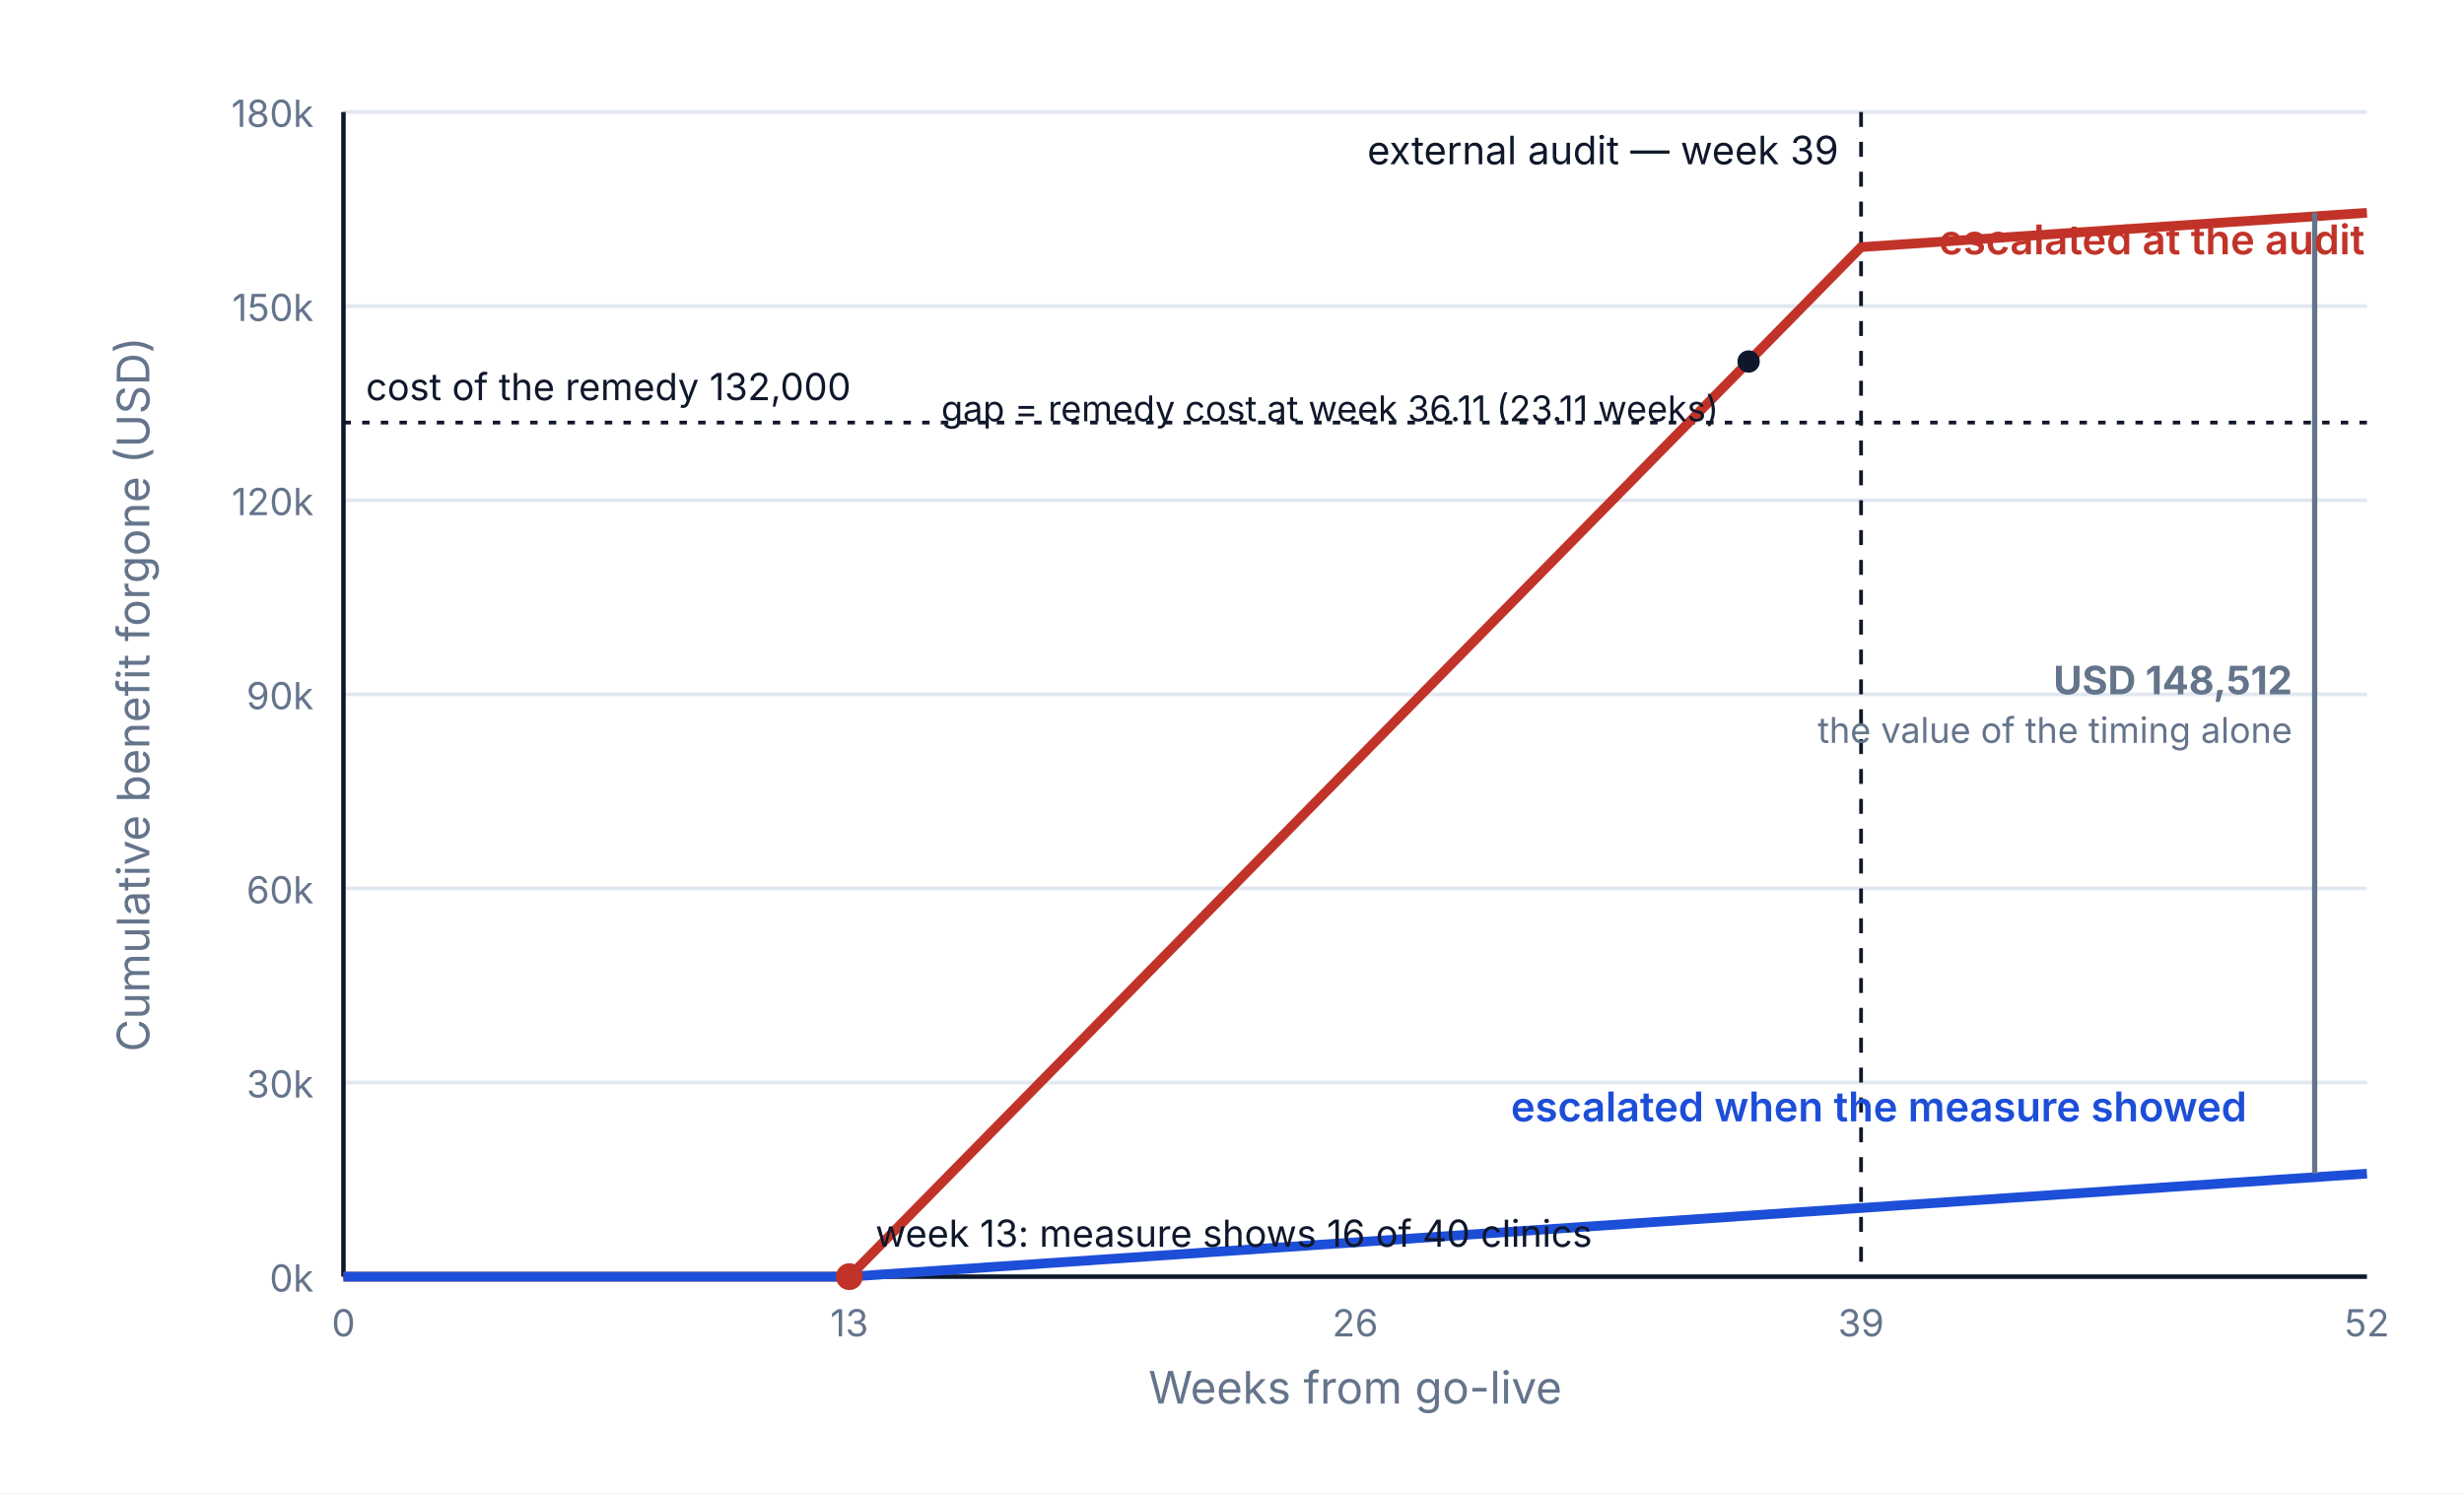
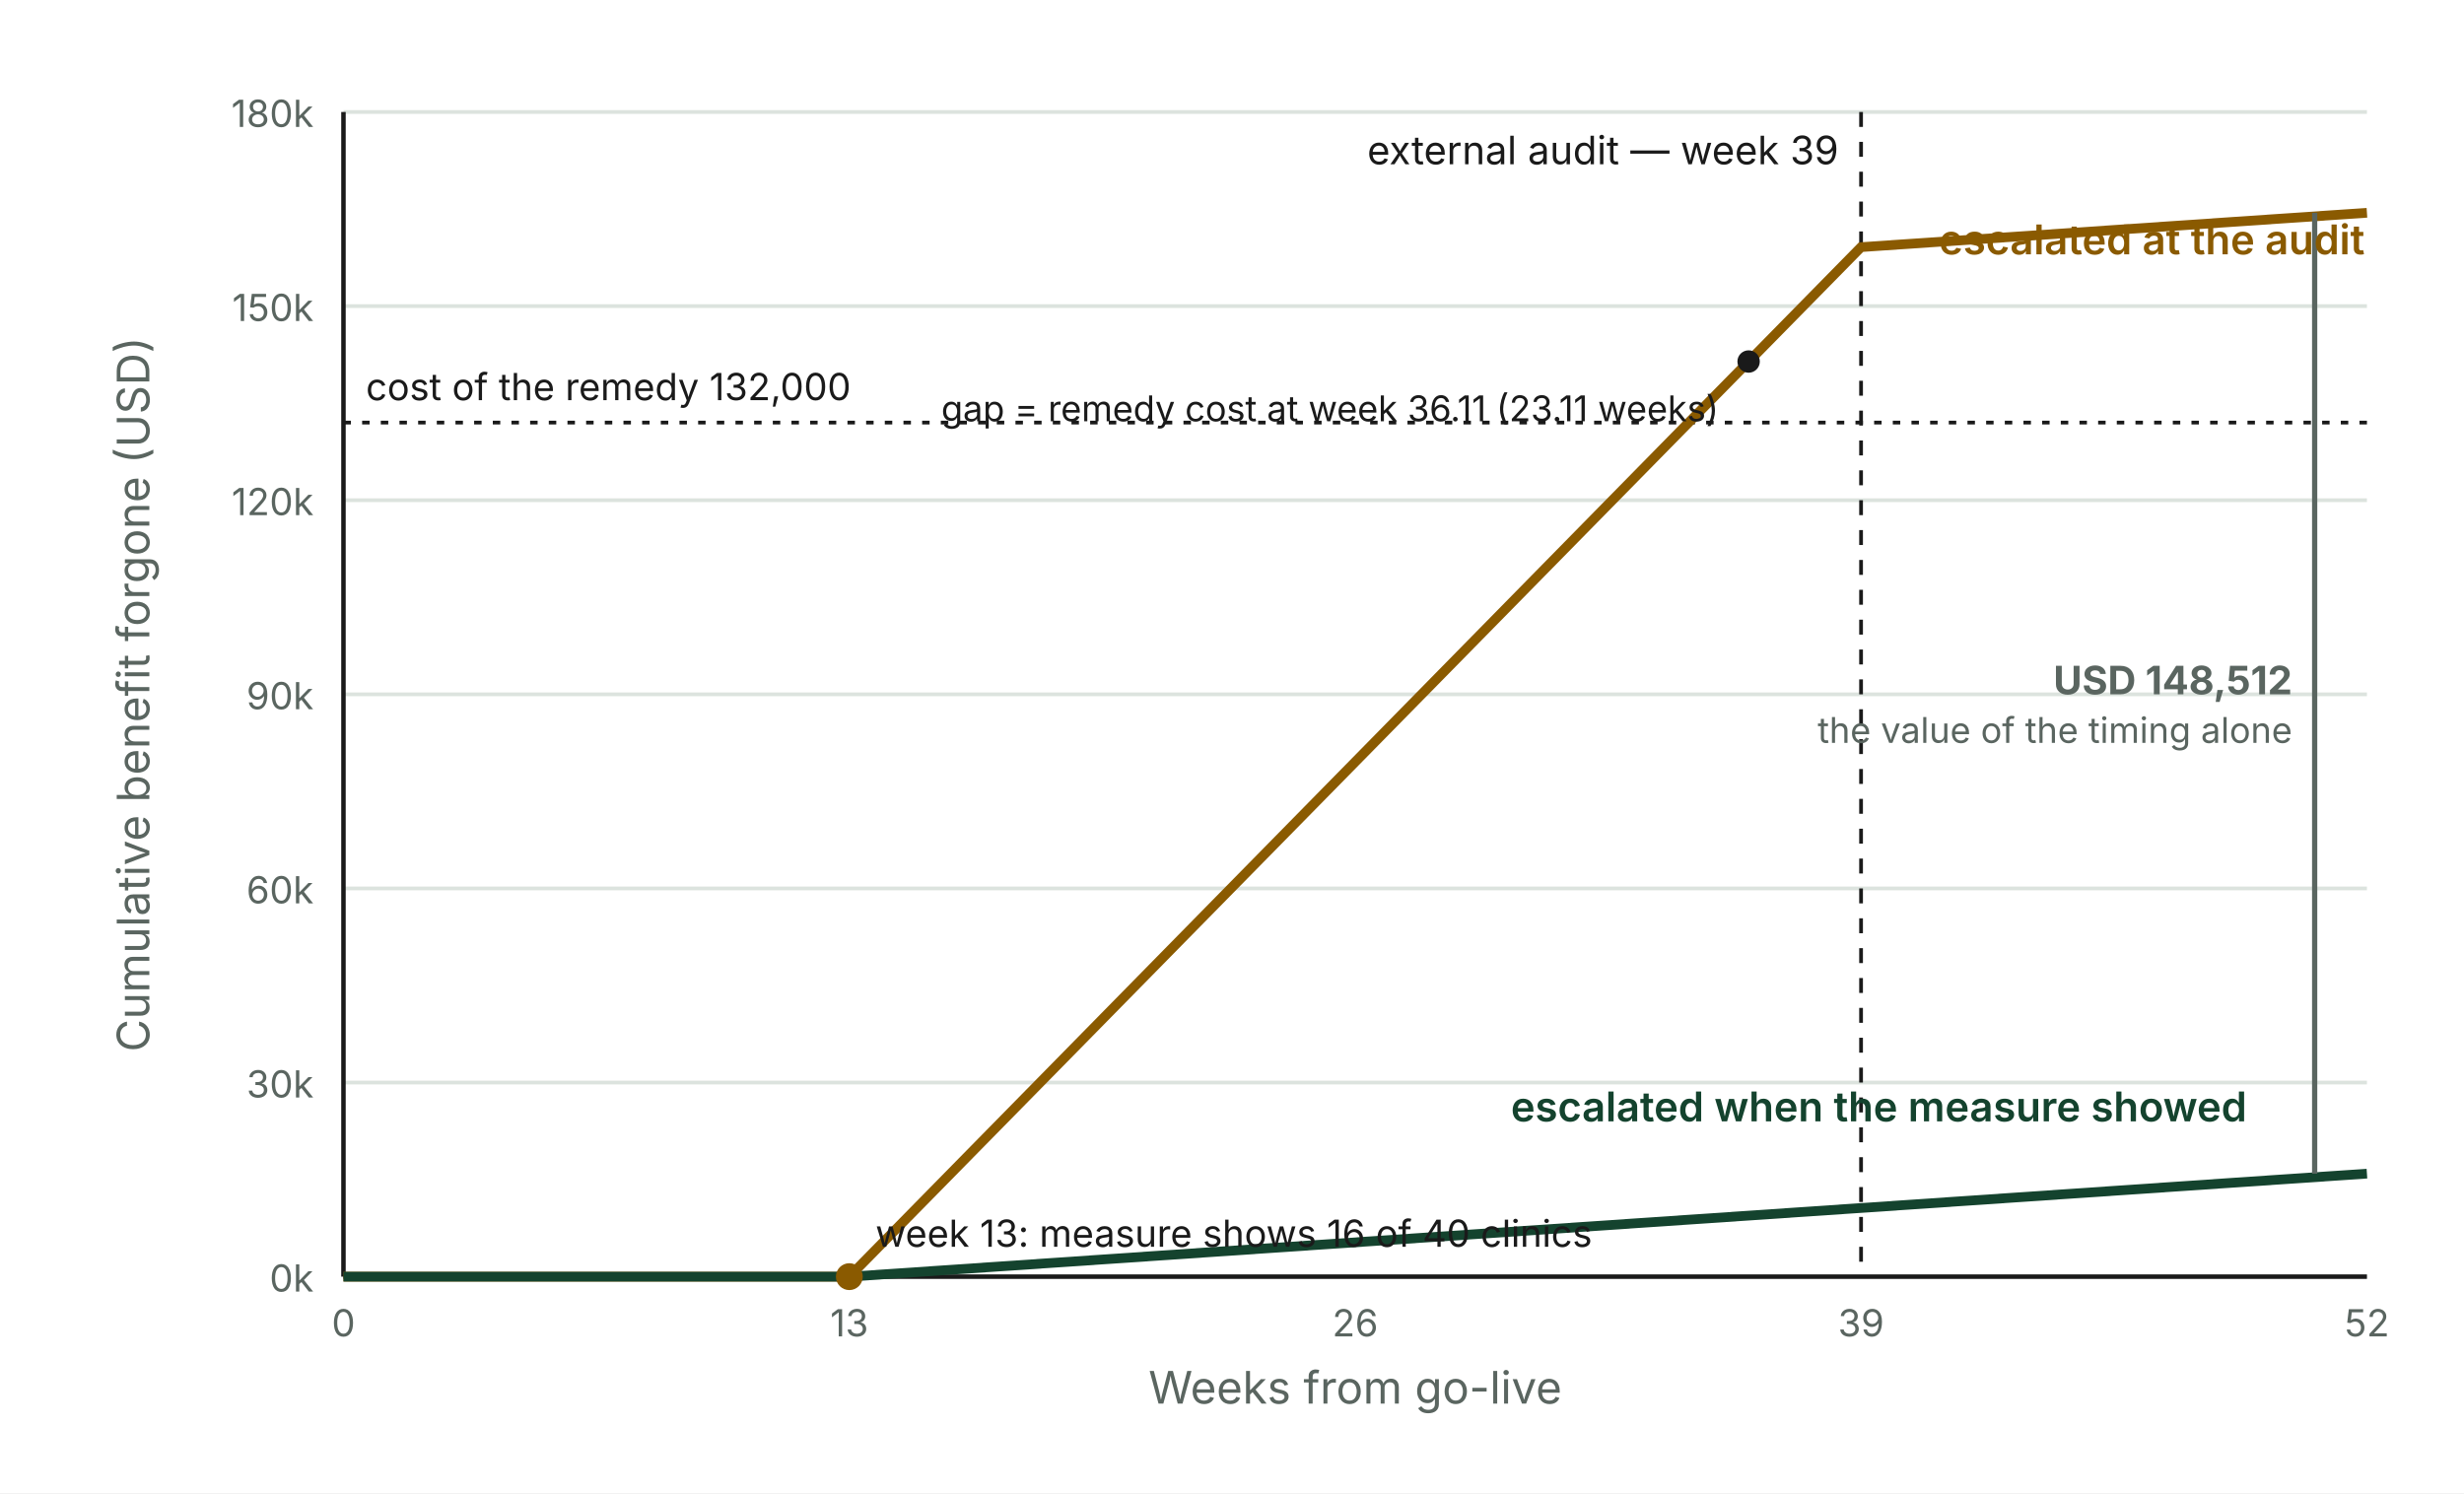
<svg xmlns="http://www.w3.org/2000/svg" viewBox="0 0 660 400" font-family="Inter, Helvetica, Arial, sans-serif">
  <rect width="660" height="400" fill="white" />
-   <line x1="92" y1="342.0" x2="634" y2="342.0" stroke="#E2E8F0" />
-   <text x="84" y="346.0" font-size="10" fill="#64748B" text-anchor="end">0k</text>
-   <line x1="92" y1="290.0" x2="634" y2="290.0" stroke="#E2E8F0" />
-   <text x="84" y="294.0" font-size="10" fill="#64748B" text-anchor="end">30k</text>
-   <line x1="92" y1="238.0" x2="634" y2="238.0" stroke="#E2E8F0" />
-   <text x="84" y="242.0" font-size="10" fill="#64748B" text-anchor="end">60k</text>
-   <line x1="92" y1="186.0" x2="634" y2="186.0" stroke="#E2E8F0" />
-   <text x="84" y="190.0" font-size="10" fill="#64748B" text-anchor="end">90k</text>
-   <line x1="92" y1="134.0" x2="634" y2="134.0" stroke="#E2E8F0" />
-   <text x="84" y="138.0" font-size="10" fill="#64748B" text-anchor="end">120k</text>
-   <line x1="92" y1="82.0" x2="634" y2="82.0" stroke="#E2E8F0" />
-   <text x="84" y="86.0" font-size="10" fill="#64748B" text-anchor="end">150k</text>
-   <line x1="92" y1="30.0" x2="634" y2="30.0" stroke="#E2E8F0" />
-   <text x="84" y="34.0" font-size="10" fill="#64748B" text-anchor="end">180k</text>
-   <line x1="92" y1="342" x2="634" y2="342" stroke="#0F172A" stroke-width="1.2" />
-   <line x1="92" y1="30" x2="92" y2="342" stroke="#0F172A" stroke-width="1.2" />
-   <text x="363.0" y="376" font-size="12" fill="#64748B" text-anchor="middle">Weeks from go-live</text>
-   <text x="40" y="186.0" font-size="12" fill="#64748B" text-anchor="middle" transform="rotate(-90 40 186.0)">Cumulative benefit forgone (USD)</text>
-   <text x="92.0" y="358" font-size="10" fill="#64748B" text-anchor="middle">0</text>
-   <text x="227.5" y="358" font-size="10" fill="#64748B" text-anchor="middle">13</text>
-   <text x="363.0" y="358" font-size="10" fill="#64748B" text-anchor="middle">26</text>
-   <text x="498.5" y="358" font-size="10" fill="#64748B" text-anchor="middle">39</text>
-   <text x="634.0" y="358" font-size="10" fill="#64748B" text-anchor="middle">52</text>
-   <line x1="498.5" y1="30" x2="498.5" y2="342" stroke="#0F172A" stroke-width="1" stroke-dasharray="4 4" />
-   <text x="492.5" y="44" font-size="10.5" fill="#0F172A" text-anchor="end">external audit — week 39</text>
-   <line x1="92" y1="113.2" x2="634" y2="113.2" stroke="#0F172A" stroke-width="1" stroke-dasharray="2 3" />
-   <text x="98" y="107.2" font-size="10" fill="#0F172A">cost of the remedy 132,000</text>
-   <polyline points="92.0,342.0 227.5,342.0 498.5,66.2 634.0,57.0" fill="none" stroke="#C13329" stroke-width="2.6" />
-   <polyline points="92.0,342.0 227.5,342.0 634.0,314.4" fill="none" stroke="#1D4ED8" stroke-width="2.6" />
-   <circle cx="227.5" cy="342.0" r="3.6" fill="#C13329" />
-   <text x="234.5" y="334.0" font-size="10" fill="#0F172A">week 13: measure shows 16 of 40 clinics</text>
-   <line x1="620.0" y1="56.998" x2="620.0" y2="314.419" stroke="#64748B" stroke-width="1.4" />
-   <text x="614.0" y="186.0" font-size="10.5" font-weight="700" fill="#64748B" text-anchor="end">USD 148,512</text>
-   <text x="614.0" y="199.0" font-size="9.5" fill="#64748B" text-anchor="end">the value of the timing alone</text>
-   <circle cx="468.377" cy="96.849" r="3" fill="#0F172A" />
-   <text x="460.377" y="112.849" font-size="9.5" fill="#0F172A" text-anchor="end">gap = remedy cost at week 36.11 (23.11 weeks)</text>
-   <text x="519.346" y="68.133" font-size="11" font-weight="600" fill="#C13329">escalated at the audit</text>
-   <text x="404.692" y="300.4" font-size="11" font-weight="600" fill="#1D4ED8">escalated when the measure showed</text>
+   <line x1="92" y1="342.0" x2="634" y2="342.0" stroke="#DCE3DE" />
+   <text x="84" y="346.0" font-size="10" fill="#5A6560" text-anchor="end">0k</text>
+   <line x1="92" y1="290.0" x2="634" y2="290.0" stroke="#DCE3DE" />
+   <text x="84" y="294.0" font-size="10" fill="#5A6560" text-anchor="end">30k</text>
+   <line x1="92" y1="238.0" x2="634" y2="238.0" stroke="#DCE3DE" />
+   <text x="84" y="242.0" font-size="10" fill="#5A6560" text-anchor="end">60k</text>
+   <line x1="92" y1="186.0" x2="634" y2="186.0" stroke="#DCE3DE" />
+   <text x="84" y="190.0" font-size="10" fill="#5A6560" text-anchor="end">90k</text>
+   <line x1="92" y1="134.0" x2="634" y2="134.0" stroke="#DCE3DE" />
+   <text x="84" y="138.0" font-size="10" fill="#5A6560" text-anchor="end">120k</text>
+   <line x1="92" y1="82.0" x2="634" y2="82.0" stroke="#DCE3DE" />
+   <text x="84" y="86.0" font-size="10" fill="#5A6560" text-anchor="end">150k</text>
+   <line x1="92" y1="30.0" x2="634" y2="30.0" stroke="#DCE3DE" />
+   <text x="84" y="34.0" font-size="10" fill="#5A6560" text-anchor="end">180k</text>
+   <line x1="92" y1="342" x2="634" y2="342" stroke="#1A1A1A" stroke-width="1.2" />
+   <line x1="92" y1="30" x2="92" y2="342" stroke="#1A1A1A" stroke-width="1.2" />
+   <text x="363.0" y="376" font-size="12" fill="#5A6560" text-anchor="middle">Weeks from go-live</text>
+   <text x="40" y="186.0" font-size="12" fill="#5A6560" text-anchor="middle" transform="rotate(-90 40 186.0)">Cumulative benefit forgone (USD)</text>
+   <text x="92.0" y="358" font-size="10" fill="#5A6560" text-anchor="middle">0</text>
+   <text x="227.5" y="358" font-size="10" fill="#5A6560" text-anchor="middle">13</text>
+   <text x="363.0" y="358" font-size="10" fill="#5A6560" text-anchor="middle">26</text>
+   <text x="498.5" y="358" font-size="10" fill="#5A6560" text-anchor="middle">39</text>
+   <text x="634.0" y="358" font-size="10" fill="#5A6560" text-anchor="middle">52</text>
+   <line x1="498.5" y1="30" x2="498.5" y2="342" stroke="#1A1A1A" stroke-width="1" stroke-dasharray="4 4" />
+   <text x="492.5" y="44" font-size="10.5" fill="#1A1A1A" text-anchor="end">external audit — week 39</text>
+   <line x1="92" y1="113.2" x2="634" y2="113.2" stroke="#1A1A1A" stroke-width="1" stroke-dasharray="2 3" />
+   <text x="98" y="107.2" font-size="10" fill="#1A1A1A">cost of the remedy 132,000</text>
+   <polyline points="92.0,342.0 227.5,342.0 498.5,66.2 634.0,57.0" fill="none" stroke="#8A5A00" stroke-width="2.6" />
+   <polyline points="92.0,342.0 227.5,342.0 634.0,314.4" fill="none" stroke="#14432E" stroke-width="2.6" />
+   <circle cx="227.5" cy="342.0" r="3.6" fill="#8A5A00" />
+   <text x="234.5" y="334.0" font-size="10" fill="#1A1A1A">week 13: measure shows 16 of 40 clinics</text>
+   <line x1="620.0" y1="56.998" x2="620.0" y2="314.419" stroke="#5A6560" stroke-width="1.4" />
+   <text x="614.0" y="186.0" font-size="10.5" font-weight="700" fill="#5A6560" text-anchor="end">USD 148,512</text>
+   <text x="614.0" y="199.0" font-size="9.5" fill="#5A6560" text-anchor="end">the value of the timing alone</text>
+   <circle cx="468.377" cy="96.849" r="3" fill="#1A1A1A" />
+   <text x="460.377" y="112.849" font-size="9.5" fill="#1A1A1A" text-anchor="end">gap = remedy cost at week 36.11 (23.11 weeks)</text>
+   <text x="519.346" y="68.133" font-size="11" font-weight="600" fill="#8A5A00">escalated at the audit</text>
+   <text x="404.692" y="300.4" font-size="11" font-weight="600" fill="#14432E">escalated when the measure showed</text>
</svg>
